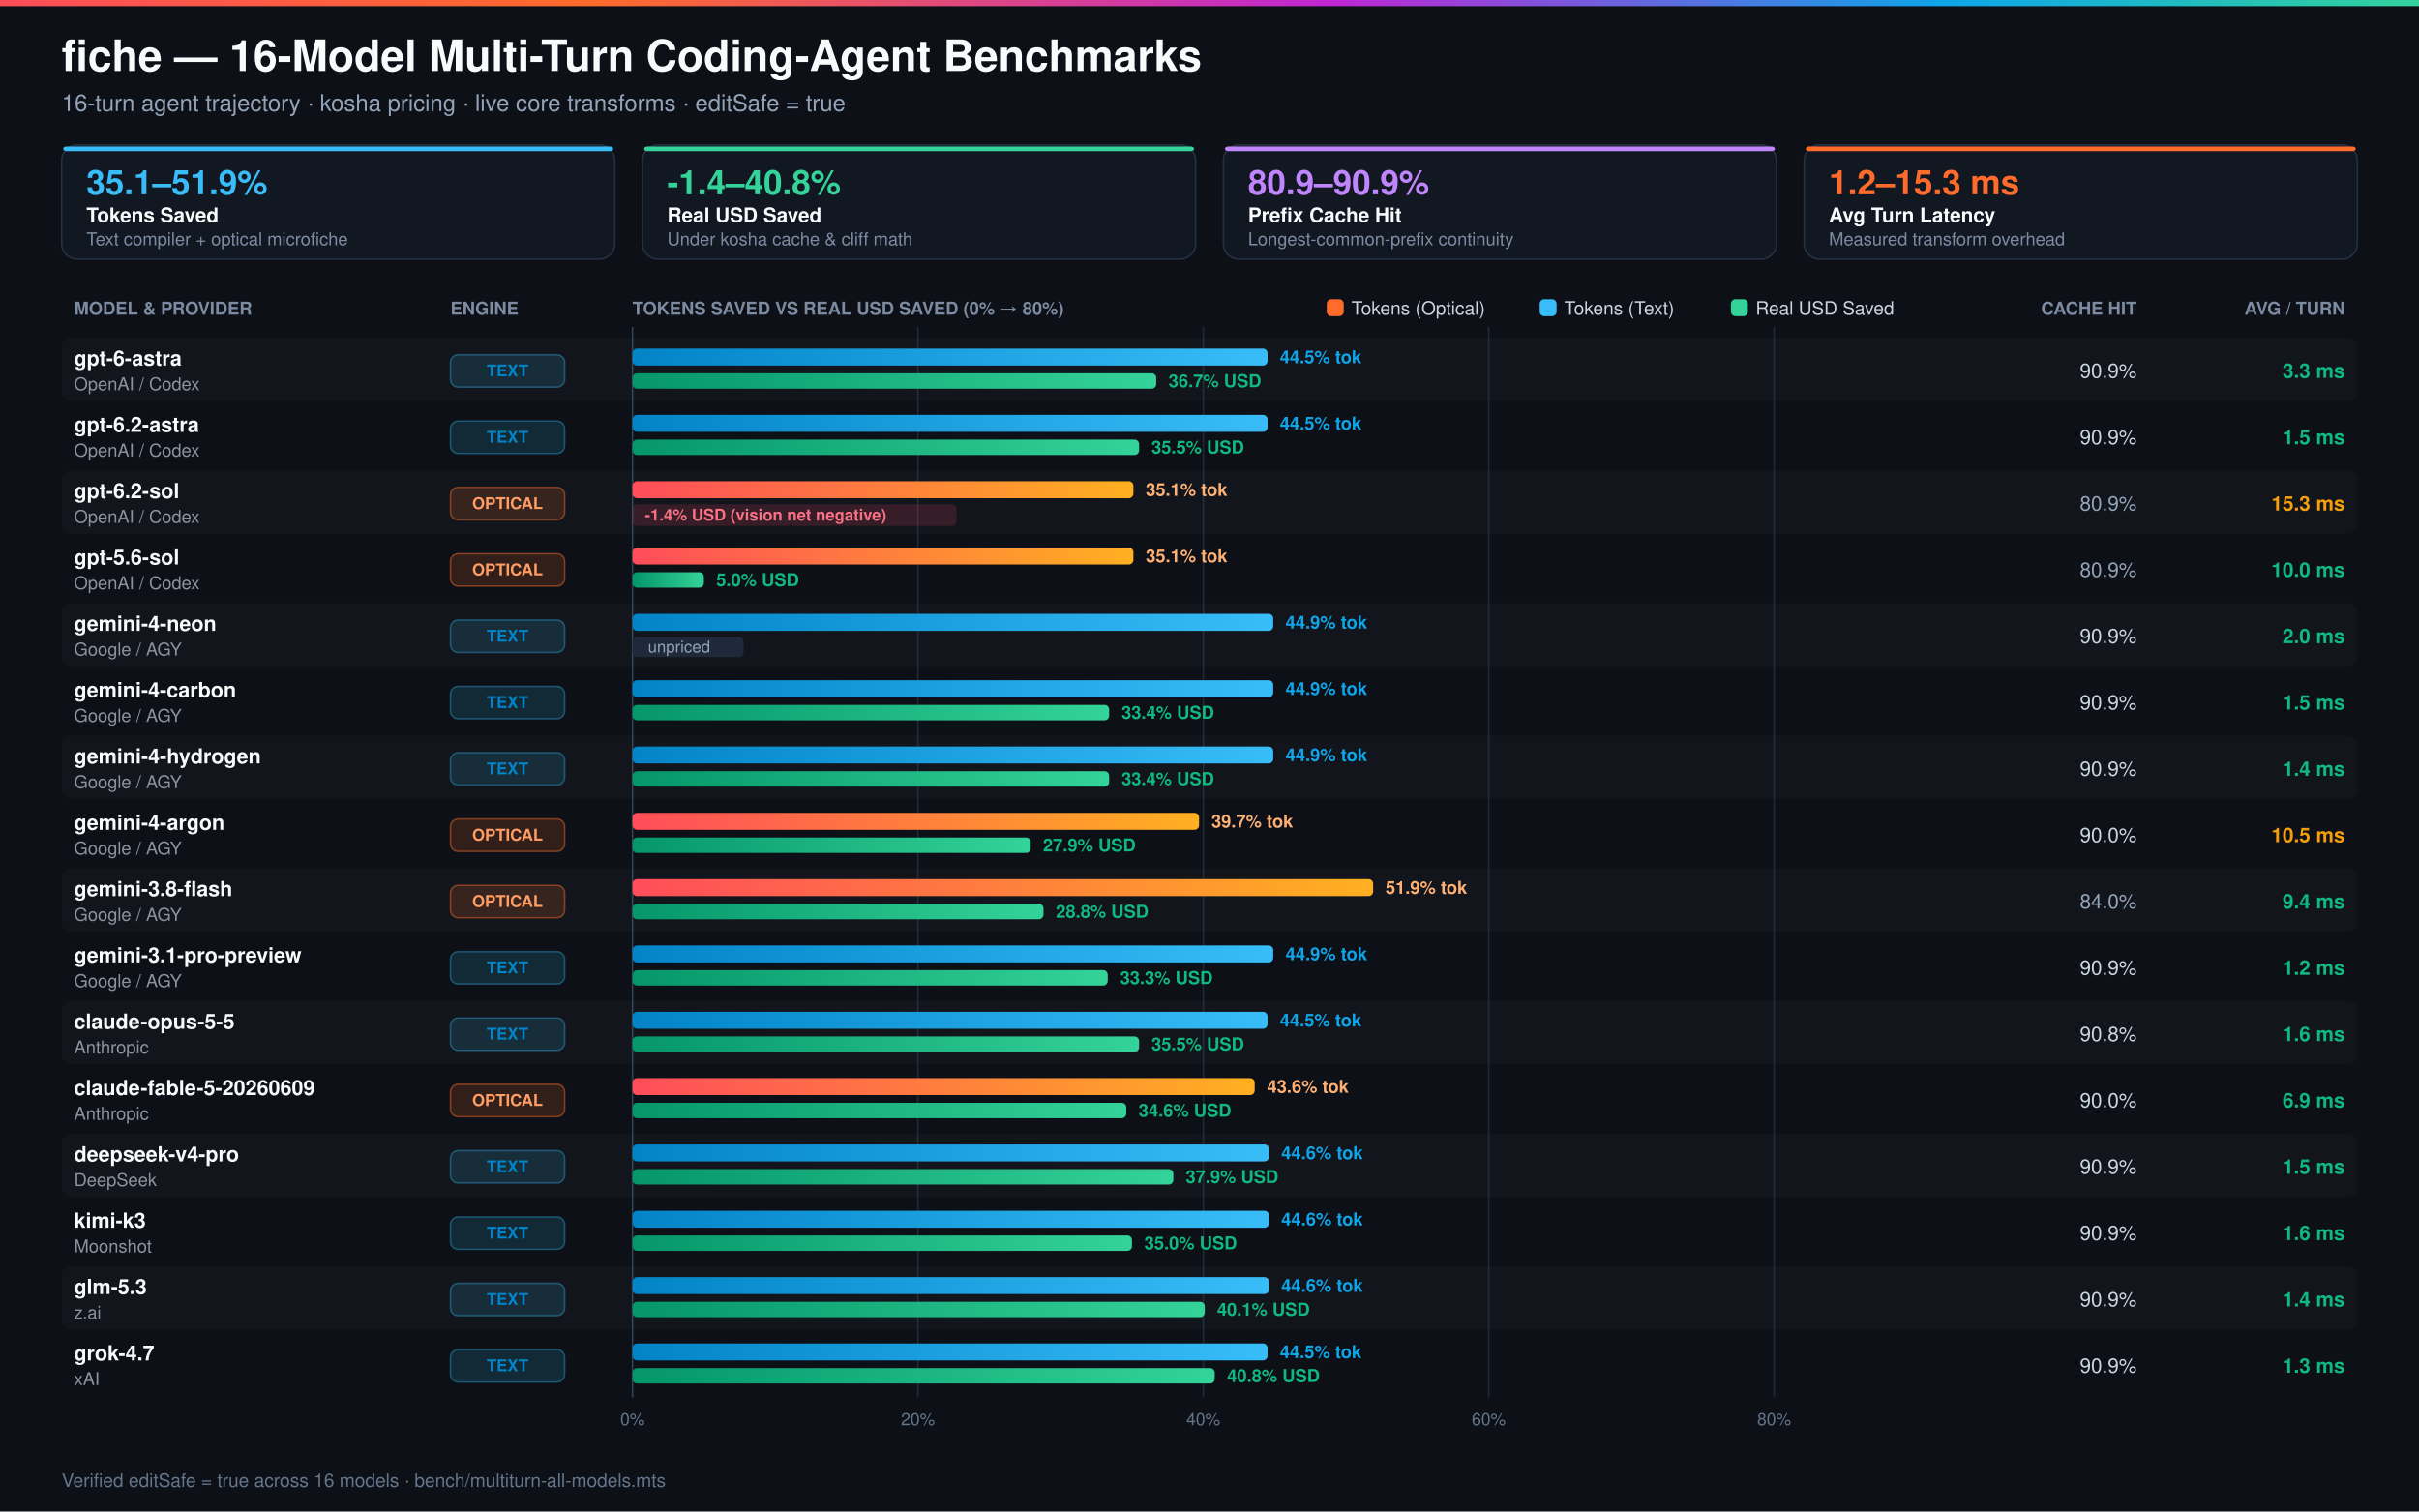
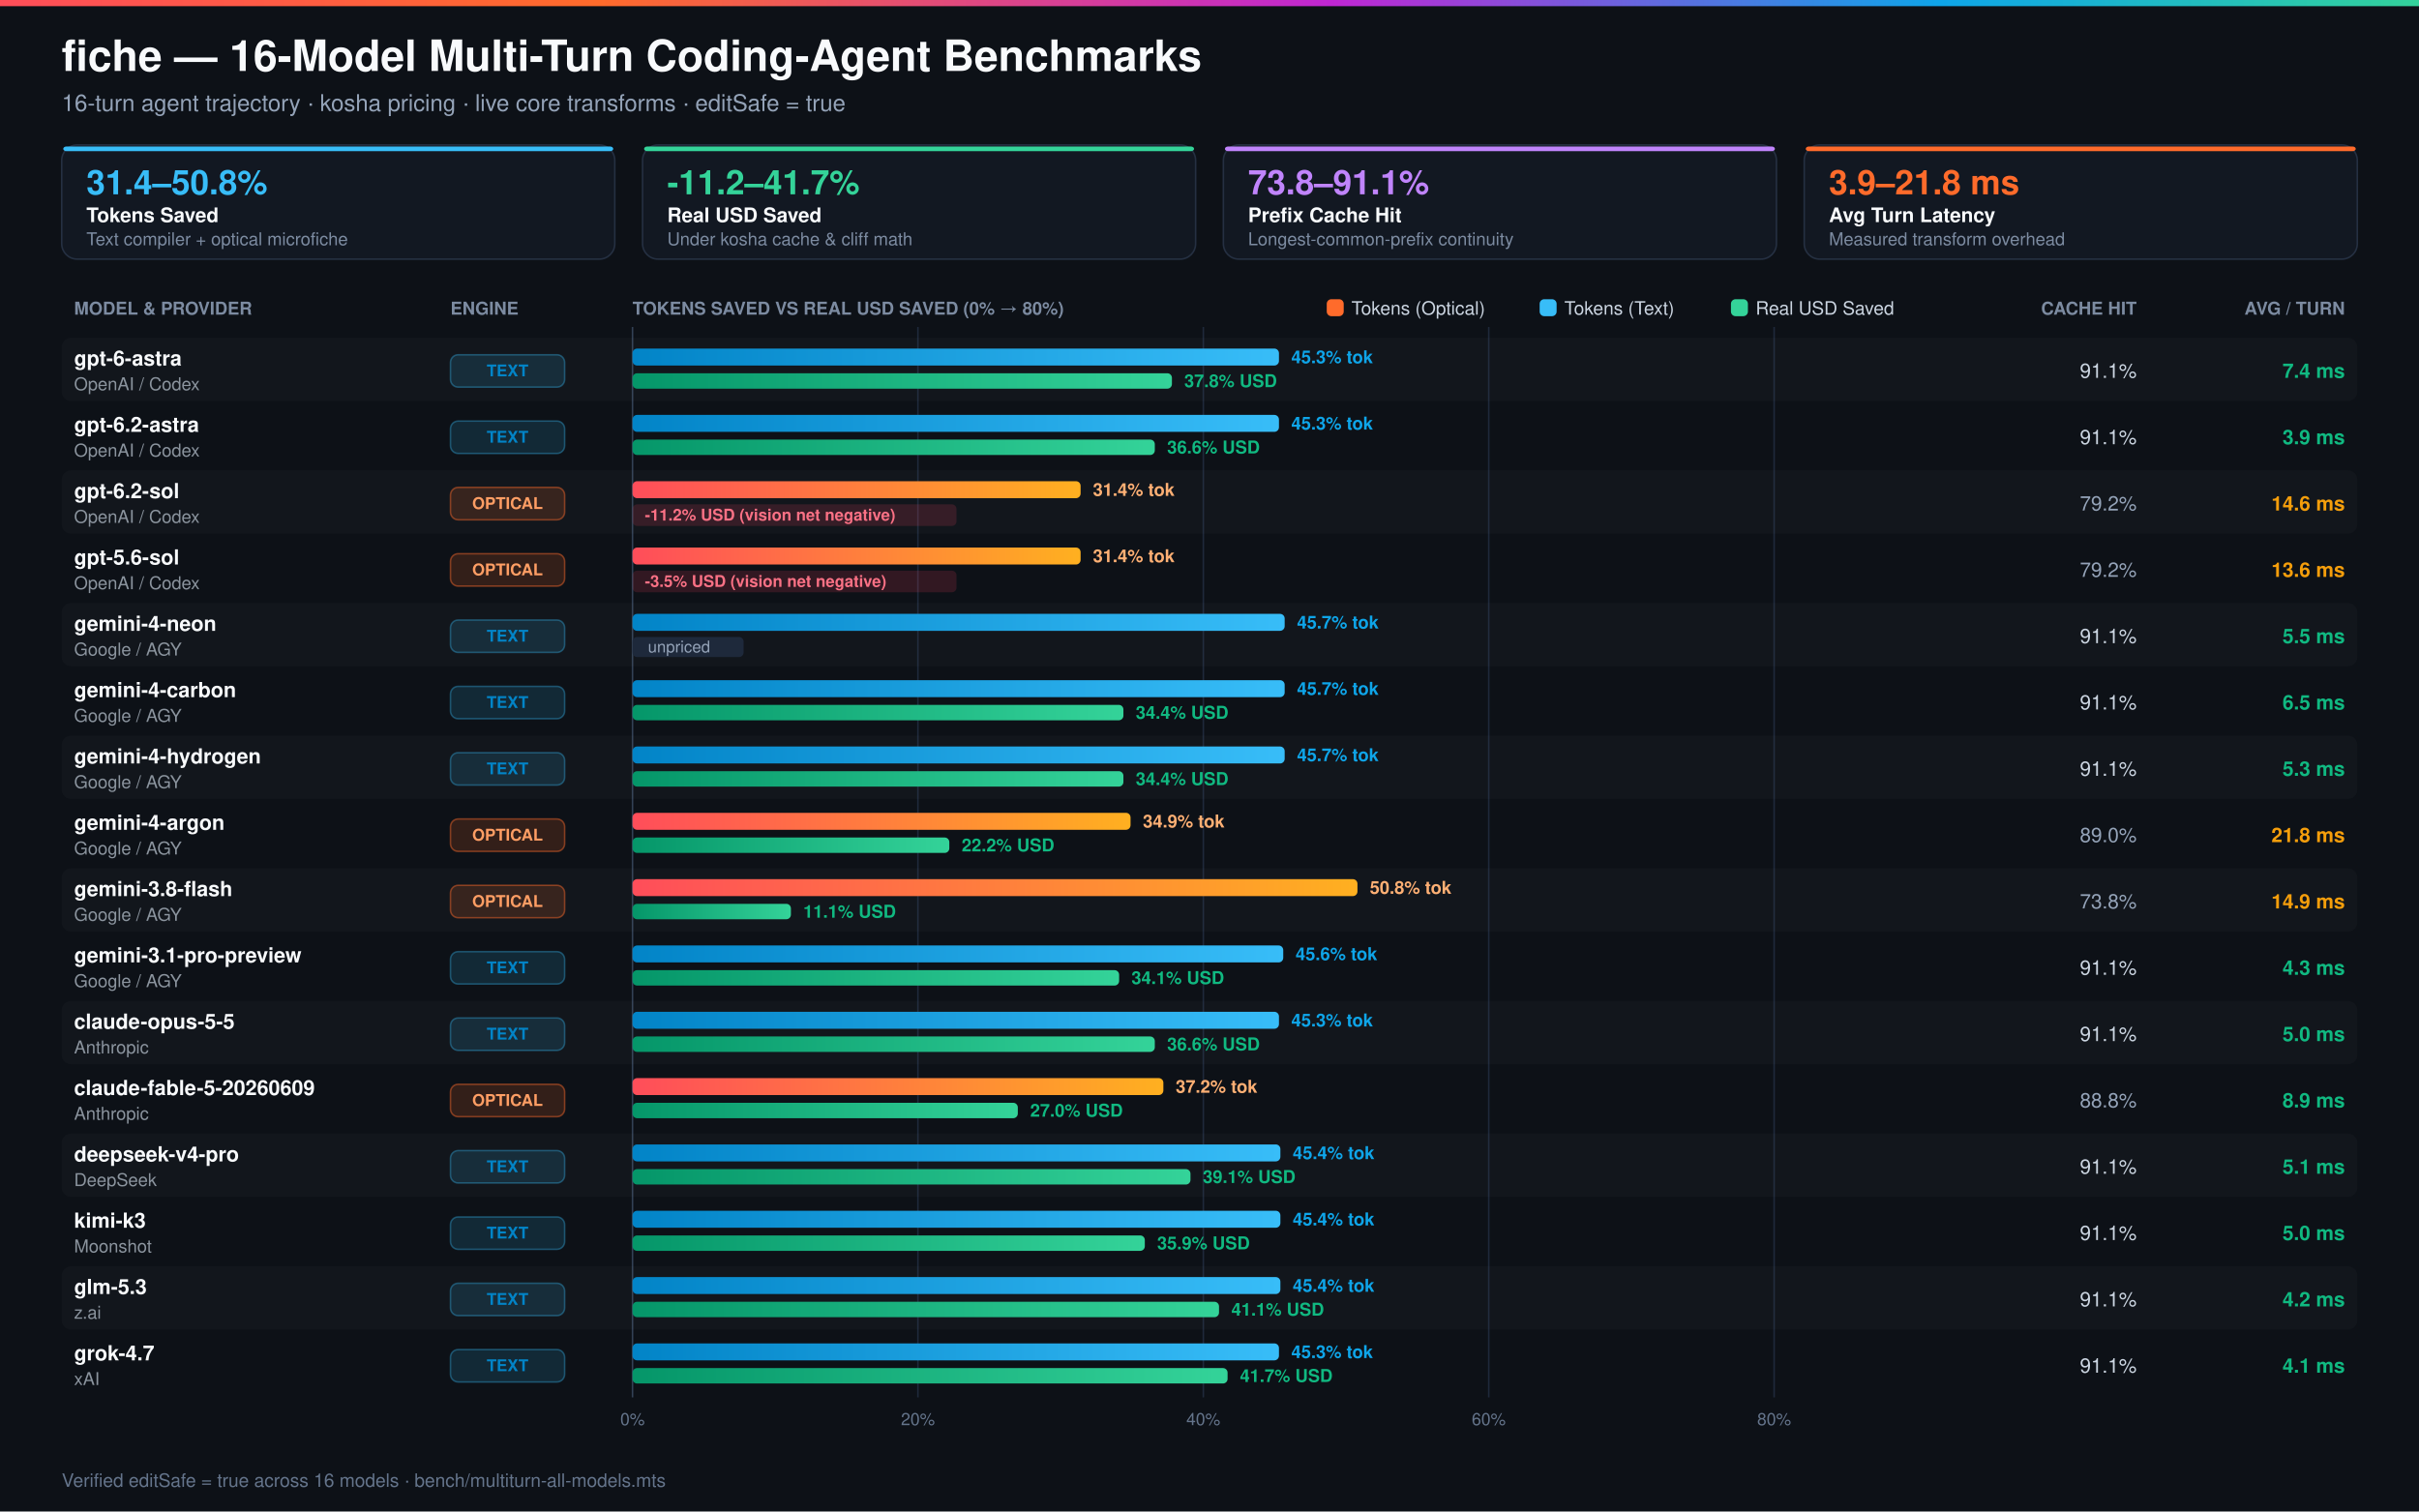
<svg xmlns="http://www.w3.org/2000/svg" viewBox="0 0 1568 980" width="1568" height="980" font-family="-apple-system,BlinkMacSystemFont,Segoe UI,Helvetica,Arial,sans-serif">
  <defs>
    <linearGradient id="prism" x1="0" y1="0" x2="1" y2="0">
      <stop offset="0%" stop-color="#FF4D5A" />
      <stop offset="25%" stop-color="#FF6B2B" />
      <stop offset="55%" stop-color="#C026D3" />
      <stop offset="80%" stop-color="#0EA5E9" />
      <stop offset="100%" stop-color="#34D399" />
    </linearGradient>
    <linearGradient id="optGrad" x1="0" y1="0" x2="1" y2="0">
      <stop offset="0%" stop-color="#FF4D5A" />
      <stop offset="100%" stop-color="#FFB020" />
    </linearGradient>
    <linearGradient id="txtGrad" x1="0" y1="0" x2="1" y2="0">
      <stop offset="0%" stop-color="#0284C7" />
      <stop offset="100%" stop-color="#38BDF8" />
    </linearGradient>
    <linearGradient id="usdGrad" x1="0" y1="0" x2="1" y2="0">
      <stop offset="0%" stop-color="#059669" />
      <stop offset="100%" stop-color="#34D399" />
    </linearGradient>
  </defs>
  <rect width="1568" height="980" fill="#0D1117" />
  <rect width="1568" height="4" fill="url(#prism)" />
  <text x="40" y="46" fill="#F8FAFC" font-size="28" font-weight="700">fiche — 16-Model Multi-Turn Coding-Agent Benchmarks</text>
  <text x="40" y="72" fill="#94A3B8" font-size="15">16-turn agent trajectory · kosha pricing · live core transforms · editSafe = true</text>
  <rect x="40" y="94" width="358.5" height="74" rx="10" fill="#121822" stroke="#253042" />
  <rect x="41" y="95" width="356.5" height="3" rx="2" fill="#38BDF8" />
-   <text x="56" y="126" fill="#38BDF8" font-size="22" font-weight="700">35.1–51.9%</text>
+   <text x="56" y="126" fill="#38BDF8" font-size="22" font-weight="700">31.4–50.8%</text>
  <text x="56" y="144" fill="#F8FAFC" font-size="13" font-weight="600">Tokens Saved</text>
  <text x="56" y="159" fill="#7C8BA1" font-size="11.5">Text compiler + optical microfiche</text>
  <rect x="416.5" y="94" width="358.5" height="74" rx="10" fill="#121822" stroke="#253042" />
  <rect x="417.5" y="95" width="356.5" height="3" rx="2" fill="#34D399" />
-   <text x="432.5" y="126" fill="#34D399" font-size="22" font-weight="700">-1.4–40.8%</text>
+   <text x="432.5" y="126" fill="#34D399" font-size="22" font-weight="700">-11.2–41.7%</text>
  <text x="432.5" y="144" fill="#F8FAFC" font-size="13" font-weight="600">Real USD Saved</text>
  <text x="432.5" y="159" fill="#7C8BA1" font-size="11.5">Under kosha cache &amp; cliff math</text>
  <rect x="793" y="94" width="358.5" height="74" rx="10" fill="#121822" stroke="#253042" />
  <rect x="794" y="95" width="356.5" height="3" rx="2" fill="#C084FC" />
-   <text x="809" y="126" fill="#C084FC" font-size="22" font-weight="700">80.9–90.9%</text>
+   <text x="809" y="126" fill="#C084FC" font-size="22" font-weight="700">73.8–91.1%</text>
  <text x="809" y="144" fill="#F8FAFC" font-size="13" font-weight="600">Prefix Cache Hit</text>
  <text x="809" y="159" fill="#7C8BA1" font-size="11.5">Longest-common-prefix continuity</text>
  <rect x="1169.5" y="94" width="358.5" height="74" rx="10" fill="#121822" stroke="#253042" />
  <rect x="1170.5" y="95" width="356.5" height="3" rx="2" fill="#FF6B2B" />
-   <text x="1185.5" y="126" fill="#FF6B2B" font-size="22" font-weight="700">1.2–15.3 ms</text>
+   <text x="1185.5" y="126" fill="#FF6B2B" font-size="22" font-weight="700">3.9–21.8 ms</text>
  <text x="1185.5" y="144" fill="#F8FAFC" font-size="13" font-weight="600">Avg Turn Latency</text>
  <text x="1185.5" y="159" fill="#7C8BA1" font-size="11.5">Measured transform overhead</text>
  <text x="48" y="204" fill="#7C8BA1" font-size="11.5" font-weight="700">MODEL &amp; PROVIDER</text>
  <text x="292" y="204" fill="#7C8BA1" font-size="11.5" font-weight="700">ENGINE</text>
  <text x="410" y="204" fill="#7C8BA1" font-size="11.5" font-weight="700">TOKENS SAVED VS REAL USD SAVED (0% → 80%)</text>
  <rect x="860" y="194" width="11" height="11" rx="3" fill="#FF6B2B" />
  <text x="876" y="204" fill="#CBD5E1" font-size="12" font-weight="500">Tokens (Optical)</text>
  <rect x="998" y="194" width="11" height="11" rx="3" fill="#38BDF8" />
  <text x="1014" y="204" fill="#CBD5E1" font-size="12" font-weight="500">Tokens (Text)</text>
  <rect x="1122" y="194" width="11" height="11" rx="3" fill="#34D399" />
  <text x="1138" y="204" fill="#CBD5E1" font-size="12" font-weight="500">Real USD Saved</text>
  <text x="1385" y="204" fill="#7C8BA1" font-size="11.5" font-weight="700" text-anchor="end">CACHE HIT</text>
  <text x="1520" y="204" fill="#7C8BA1" font-size="11.5" font-weight="700" text-anchor="end">AVG / TURN</text>
  <line x1="410" y1="212" x2="410" y2="906" stroke="#334155" />
  <text x="410" y="924" fill="#64748B" font-size="11" text-anchor="middle">0%</text>
  <line x1="595" y1="212" x2="595" y2="906" stroke="#1E293B" />
  <text x="595" y="924" fill="#64748B" font-size="11" text-anchor="middle">20%</text>
  <line x1="780" y1="212" x2="780" y2="906" stroke="#1E293B" />
  <text x="780" y="924" fill="#64748B" font-size="11" text-anchor="middle">40%</text>
  <line x1="965" y1="212" x2="965" y2="906" stroke="#1E293B" />
  <text x="965" y="924" fill="#64748B" font-size="11" text-anchor="middle">60%</text>
  <line x1="1150" y1="212" x2="1150" y2="906" stroke="#1E293B" />
  <text x="1150" y="924" fill="#64748B" font-size="11" text-anchor="middle">80%</text>
  <rect x="40" y="219" width="1488" height="41" rx="6" fill="rgba(255, 255, 255, 0.022)" />
  <text x="48" y="237" fill="#F8FAFC" font-size="13.5" font-weight="600">gpt-6-astra</text>
  <text x="48" y="253" fill="#8B949E" font-size="11.5">OpenAI / Codex</text>
  <rect x="292" y="230" width="74" height="21" rx="5" fill="rgba(56,189,248,0.14)" stroke="rgba(56,189,248,0.35)" />
  <text x="329" y="244" fill="#0284C7" font-size="10.5" font-weight="700" text-anchor="middle">TEXT</text>
-   <rect x="410" y="226" width="411.625" height="11" rx="3" fill="url(#txtGrad)" />
-   <text x="829.625" y="235.5" fill="#0EA5E9" font-size="11.5" font-weight="600">44.5% tok</text>
-   <rect x="410" y="242" width="339.475" height="10" rx="3" fill="url(#usdGrad)" />
-   <text x="757.475" y="251" fill="#10B981" font-size="11.5" font-weight="600">36.7% USD</text>
-   <text x="1385" y="245" fill="#CBD5E1" font-size="13" text-anchor="end">90.9%</text>
-   <text x="1520" y="245" fill="#10B981" font-size="13" font-weight="700" text-anchor="end">3.3 ms</text>
+   <rect x="410" y="226" width="419.025" height="11" rx="3" fill="url(#txtGrad)" />
+   <text x="837.025" y="235.5" fill="#0EA5E9" font-size="11.5" font-weight="600">45.3% tok</text>
+   <rect x="410" y="242" width="349.65" height="10" rx="3" fill="url(#usdGrad)" />
+   <text x="767.65" y="251" fill="#10B981" font-size="11.5" font-weight="600">37.8% USD</text>
+   <text x="1385" y="245" fill="#CBD5E1" font-size="13" text-anchor="end">91.1%</text>
+   <text x="1520" y="245" fill="#10B981" font-size="13" font-weight="700" text-anchor="end">7.4 ms</text>
  <text x="48" y="280" fill="#F8FAFC" font-size="13.5" font-weight="600">gpt-6.2-astra</text>
  <text x="48" y="296" fill="#8B949E" font-size="11.5">OpenAI / Codex</text>
  <rect x="292" y="273" width="74" height="21" rx="5" fill="rgba(56,189,248,0.14)" stroke="rgba(56,189,248,0.35)" />
  <text x="329" y="287" fill="#0284C7" font-size="10.5" font-weight="700" text-anchor="middle">TEXT</text>
-   <rect x="410" y="269" width="411.625" height="11" rx="3" fill="url(#txtGrad)" />
-   <text x="829.625" y="278.5" fill="#0EA5E9" font-size="11.5" font-weight="600">44.5% tok</text>
-   <rect x="410" y="285" width="328.375" height="10" rx="3" fill="url(#usdGrad)" />
-   <text x="746.375" y="294" fill="#10B981" font-size="11.5" font-weight="600">35.5% USD</text>
-   <text x="1385" y="288" fill="#CBD5E1" font-size="13" text-anchor="end">90.9%</text>
-   <text x="1520" y="288" fill="#10B981" font-size="13" font-weight="700" text-anchor="end">1.5 ms</text>
+   <rect x="410" y="269" width="419.025" height="11" rx="3" fill="url(#txtGrad)" />
+   <text x="837.025" y="278.5" fill="#0EA5E9" font-size="11.5" font-weight="600">45.3% tok</text>
+   <rect x="410" y="285" width="338.55" height="10" rx="3" fill="url(#usdGrad)" />
+   <text x="756.55" y="294" fill="#10B981" font-size="11.5" font-weight="600">36.6% USD</text>
+   <text x="1385" y="288" fill="#CBD5E1" font-size="13" text-anchor="end">91.1%</text>
+   <text x="1520" y="288" fill="#10B981" font-size="13" font-weight="700" text-anchor="end">3.9 ms</text>
  <rect x="40" y="305" width="1488" height="41" rx="6" fill="rgba(255, 255, 255, 0.022)" />
  <text x="48" y="323" fill="#F8FAFC" font-size="13.5" font-weight="600">gpt-6.2-sol</text>
  <text x="48" y="339" fill="#8B949E" font-size="11.5">OpenAI / Codex</text>
  <rect x="292" y="316" width="74" height="21" rx="5" fill="rgba(255,107,43,0.16)" stroke="rgba(255,107,43,0.45)" />
  <text x="329" y="330" fill="#FF9E64" font-size="10.5" font-weight="700" text-anchor="middle">OPTICAL</text>
-   <rect x="410" y="312" width="324.675" height="11" rx="3" fill="url(#optGrad)" />
-   <text x="742.675" y="321.5" fill="#FFB074" font-size="11.5" font-weight="600">35.1% tok</text>
+   <rect x="410" y="312" width="290.45" height="11" rx="3" fill="url(#optGrad)" />
+   <text x="708.45" y="321.5" fill="#FFB074" font-size="11.5" font-weight="600">31.4% tok</text>
  <rect x="410" y="327" width="210" height="14" rx="3" fill="rgba(244,63,94,0.16)" />
-   <text x="418" y="337.5" fill="#FB7185" font-size="10.5" font-weight="600">-1.4% USD (vision net negative)</text>
-   <text x="1385" y="331" fill="#94A3B8" font-size="13" text-anchor="end">80.9%</text>
-   <text x="1520" y="331" fill="#F59E0B" font-size="13" font-weight="700" text-anchor="end">15.3 ms</text>
+   <text x="418" y="337.5" fill="#FB7185" font-size="10.5" font-weight="600">-11.2% USD (vision net negative)</text>
+   <text x="1385" y="331" fill="#94A3B8" font-size="13" text-anchor="end">79.2%</text>
+   <text x="1520" y="331" fill="#F59E0B" font-size="13" font-weight="700" text-anchor="end">14.6 ms</text>
  <text x="48" y="366" fill="#F8FAFC" font-size="13.5" font-weight="600">gpt-5.6-sol</text>
  <text x="48" y="382" fill="#8B949E" font-size="11.5">OpenAI / Codex</text>
  <rect x="292" y="359" width="74" height="21" rx="5" fill="rgba(255,107,43,0.16)" stroke="rgba(255,107,43,0.45)" />
  <text x="329" y="373" fill="#FF9E64" font-size="10.5" font-weight="700" text-anchor="middle">OPTICAL</text>
-   <rect x="410" y="355" width="324.675" height="11" rx="3" fill="url(#optGrad)" />
-   <text x="742.675" y="364.5" fill="#FFB074" font-size="11.5" font-weight="600">35.1% tok</text>
-   <rect x="410" y="371" width="46.25" height="10" rx="3" fill="url(#usdGrad)" />
-   <text x="464.25" y="380" fill="#10B981" font-size="11.5" font-weight="600">5.0% USD</text>
-   <text x="1385" y="374" fill="#94A3B8" font-size="13" text-anchor="end">80.9%</text>
-   <text x="1520" y="374" fill="#10B981" font-size="13" font-weight="700" text-anchor="end">10.0 ms</text>
+   <rect x="410" y="355" width="290.45" height="11" rx="3" fill="url(#optGrad)" />
+   <text x="708.45" y="364.5" fill="#FFB074" font-size="11.5" font-weight="600">31.4% tok</text>
+   <rect x="410" y="370" width="210" height="14" rx="3" fill="rgba(244,63,94,0.16)" />
+   <text x="418" y="380.5" fill="#FB7185" font-size="10.5" font-weight="600">-3.5% USD (vision net negative)</text>
+   <text x="1385" y="374" fill="#94A3B8" font-size="13" text-anchor="end">79.2%</text>
+   <text x="1520" y="374" fill="#F59E0B" font-size="13" font-weight="700" text-anchor="end">13.6 ms</text>
  <rect x="40" y="391" width="1488" height="41" rx="6" fill="rgba(255, 255, 255, 0.022)" />
  <text x="48" y="409" fill="#F8FAFC" font-size="13.5" font-weight="600">gemini-4-neon</text>
  <text x="48" y="425" fill="#8B949E" font-size="11.5">Google / AGY</text>
  <rect x="292" y="402" width="74" height="21" rx="5" fill="rgba(56,189,248,0.14)" stroke="rgba(56,189,248,0.35)" />
  <text x="329" y="416" fill="#0284C7" font-size="10.5" font-weight="700" text-anchor="middle">TEXT</text>
-   <rect x="410" y="398" width="415.325" height="11" rx="3" fill="url(#txtGrad)" />
-   <text x="833.325" y="407.5" fill="#0EA5E9" font-size="11.5" font-weight="600">44.9% tok</text>
+   <rect x="410" y="398" width="422.725" height="11" rx="3" fill="url(#txtGrad)" />
+   <text x="840.725" y="407.5" fill="#0EA5E9" font-size="11.5" font-weight="600">45.7% tok</text>
  <rect x="410" y="413" width="72" height="13" rx="3" fill="#1E293B" />
  <text x="420" y="423" fill="#94A3B8" font-size="10.5">unpriced</text>
-   <text x="1385" y="417" fill="#CBD5E1" font-size="13" text-anchor="end">90.9%</text>
-   <text x="1520" y="417" fill="#10B981" font-size="13" font-weight="700" text-anchor="end">2.0 ms</text>
+   <text x="1385" y="417" fill="#CBD5E1" font-size="13" text-anchor="end">91.1%</text>
+   <text x="1520" y="417" fill="#10B981" font-size="13" font-weight="700" text-anchor="end">5.5 ms</text>
  <text x="48" y="452" fill="#F8FAFC" font-size="13.5" font-weight="600">gemini-4-carbon</text>
  <text x="48" y="468" fill="#8B949E" font-size="11.5">Google / AGY</text>
  <rect x="292" y="445" width="74" height="21" rx="5" fill="rgba(56,189,248,0.14)" stroke="rgba(56,189,248,0.35)" />
  <text x="329" y="459" fill="#0284C7" font-size="10.5" font-weight="700" text-anchor="middle">TEXT</text>
-   <rect x="410" y="441" width="415.325" height="11" rx="3" fill="url(#txtGrad)" />
-   <text x="833.325" y="450.5" fill="#0EA5E9" font-size="11.5" font-weight="600">44.9% tok</text>
-   <rect x="410" y="457" width="308.95" height="10" rx="3" fill="url(#usdGrad)" />
-   <text x="726.95" y="466" fill="#10B981" font-size="11.5" font-weight="600">33.4% USD</text>
-   <text x="1385" y="460" fill="#CBD5E1" font-size="13" text-anchor="end">90.9%</text>
-   <text x="1520" y="460" fill="#10B981" font-size="13" font-weight="700" text-anchor="end">1.5 ms</text>
+   <rect x="410" y="441" width="422.725" height="11" rx="3" fill="url(#txtGrad)" />
+   <text x="840.725" y="450.5" fill="#0EA5E9" font-size="11.5" font-weight="600">45.7% tok</text>
+   <rect x="410" y="457" width="318.2" height="10" rx="3" fill="url(#usdGrad)" />
+   <text x="736.2" y="466" fill="#10B981" font-size="11.5" font-weight="600">34.4% USD</text>
+   <text x="1385" y="460" fill="#CBD5E1" font-size="13" text-anchor="end">91.1%</text>
+   <text x="1520" y="460" fill="#10B981" font-size="13" font-weight="700" text-anchor="end">6.5 ms</text>
  <rect x="40" y="477" width="1488" height="41" rx="6" fill="rgba(255, 255, 255, 0.022)" />
  <text x="48" y="495" fill="#F8FAFC" font-size="13.5" font-weight="600">gemini-4-hydrogen</text>
  <text x="48" y="511" fill="#8B949E" font-size="11.5">Google / AGY</text>
  <rect x="292" y="488" width="74" height="21" rx="5" fill="rgba(56,189,248,0.14)" stroke="rgba(56,189,248,0.35)" />
  <text x="329" y="502" fill="#0284C7" font-size="10.5" font-weight="700" text-anchor="middle">TEXT</text>
-   <rect x="410" y="484" width="415.325" height="11" rx="3" fill="url(#txtGrad)" />
-   <text x="833.325" y="493.5" fill="#0EA5E9" font-size="11.5" font-weight="600">44.9% tok</text>
-   <rect x="410" y="500" width="308.95" height="10" rx="3" fill="url(#usdGrad)" />
-   <text x="726.95" y="509" fill="#10B981" font-size="11.5" font-weight="600">33.4% USD</text>
-   <text x="1385" y="503" fill="#CBD5E1" font-size="13" text-anchor="end">90.9%</text>
-   <text x="1520" y="503" fill="#10B981" font-size="13" font-weight="700" text-anchor="end">1.4 ms</text>
+   <rect x="410" y="484" width="422.725" height="11" rx="3" fill="url(#txtGrad)" />
+   <text x="840.725" y="493.5" fill="#0EA5E9" font-size="11.5" font-weight="600">45.7% tok</text>
+   <rect x="410" y="500" width="318.2" height="10" rx="3" fill="url(#usdGrad)" />
+   <text x="736.2" y="509" fill="#10B981" font-size="11.5" font-weight="600">34.4% USD</text>
+   <text x="1385" y="503" fill="#CBD5E1" font-size="13" text-anchor="end">91.1%</text>
+   <text x="1520" y="503" fill="#10B981" font-size="13" font-weight="700" text-anchor="end">5.3 ms</text>
  <text x="48" y="538" fill="#F8FAFC" font-size="13.5" font-weight="600">gemini-4-argon</text>
  <text x="48" y="554" fill="#8B949E" font-size="11.5">Google / AGY</text>
  <rect x="292" y="531" width="74" height="21" rx="5" fill="rgba(255,107,43,0.16)" stroke="rgba(255,107,43,0.45)" />
  <text x="329" y="545" fill="#FF9E64" font-size="10.5" font-weight="700" text-anchor="middle">OPTICAL</text>
-   <rect x="410" y="527" width="367.225" height="11" rx="3" fill="url(#optGrad)" />
-   <text x="785.225" y="536.5" fill="#FFB074" font-size="11.5" font-weight="600">39.7% tok</text>
-   <rect x="410" y="543" width="258.075" height="10" rx="3" fill="url(#usdGrad)" />
-   <text x="676.075" y="552" fill="#10B981" font-size="11.5" font-weight="600">27.9% USD</text>
-   <text x="1385" y="546" fill="#CBD5E1" font-size="13" text-anchor="end">90.0%</text>
-   <text x="1520" y="546" fill="#F59E0B" font-size="13" font-weight="700" text-anchor="end">10.5 ms</text>
+   <rect x="410" y="527" width="322.825" height="11" rx="3" fill="url(#optGrad)" />
+   <text x="740.825" y="536.5" fill="#FFB074" font-size="11.5" font-weight="600">34.9% tok</text>
+   <rect x="410" y="543" width="205.35" height="10" rx="3" fill="url(#usdGrad)" />
+   <text x="623.35" y="552" fill="#10B981" font-size="11.5" font-weight="600">22.2% USD</text>
+   <text x="1385" y="546" fill="#94A3B8" font-size="13" text-anchor="end">89.0%</text>
+   <text x="1520" y="546" fill="#F59E0B" font-size="13" font-weight="700" text-anchor="end">21.8 ms</text>
  <rect x="40" y="563" width="1488" height="41" rx="6" fill="rgba(255, 255, 255, 0.022)" />
  <text x="48" y="581" fill="#F8FAFC" font-size="13.5" font-weight="600">gemini-3.8-flash</text>
  <text x="48" y="597" fill="#8B949E" font-size="11.5">Google / AGY</text>
  <rect x="292" y="574" width="74" height="21" rx="5" fill="rgba(255,107,43,0.16)" stroke="rgba(255,107,43,0.45)" />
  <text x="329" y="588" fill="#FF9E64" font-size="10.5" font-weight="700" text-anchor="middle">OPTICAL</text>
-   <rect x="410" y="570" width="480.075" height="11" rx="3" fill="url(#optGrad)" />
-   <text x="898.075" y="579.5" fill="#FFB074" font-size="11.5" font-weight="600">51.9% tok</text>
-   <rect x="410" y="586" width="266.4" height="10" rx="3" fill="url(#usdGrad)" />
-   <text x="684.4" y="595" fill="#10B981" font-size="11.5" font-weight="600">28.8% USD</text>
-   <text x="1385" y="589" fill="#94A3B8" font-size="13" text-anchor="end">84.0%</text>
-   <text x="1520" y="589" fill="#10B981" font-size="13" font-weight="700" text-anchor="end">9.4 ms</text>
+   <rect x="410" y="570" width="469.9" height="11" rx="3" fill="url(#optGrad)" />
+   <text x="887.9" y="579.5" fill="#FFB074" font-size="11.5" font-weight="600">50.8% tok</text>
+   <rect x="410" y="586" width="102.675" height="10" rx="3" fill="url(#usdGrad)" />
+   <text x="520.675" y="595" fill="#10B981" font-size="11.5" font-weight="600">11.1% USD</text>
+   <text x="1385" y="589" fill="#94A3B8" font-size="13" text-anchor="end">73.8%</text>
+   <text x="1520" y="589" fill="#F59E0B" font-size="13" font-weight="700" text-anchor="end">14.9 ms</text>
  <text x="48" y="624" fill="#F8FAFC" font-size="13.5" font-weight="600">gemini-3.1-pro-preview</text>
  <text x="48" y="640" fill="#8B949E" font-size="11.5">Google / AGY</text>
  <rect x="292" y="617" width="74" height="21" rx="5" fill="rgba(56,189,248,0.14)" stroke="rgba(56,189,248,0.35)" />
  <text x="329" y="631" fill="#0284C7" font-size="10.5" font-weight="700" text-anchor="middle">TEXT</text>
-   <rect x="410" y="613" width="415.325" height="11" rx="3" fill="url(#txtGrad)" />
-   <text x="833.325" y="622.5" fill="#0EA5E9" font-size="11.5" font-weight="600">44.9% tok</text>
-   <rect x="410" y="629" width="308.025" height="10" rx="3" fill="url(#usdGrad)" />
-   <text x="726.025" y="638" fill="#10B981" font-size="11.5" font-weight="600">33.3% USD</text>
-   <text x="1385" y="632" fill="#CBD5E1" font-size="13" text-anchor="end">90.9%</text>
-   <text x="1520" y="632" fill="#10B981" font-size="13" font-weight="700" text-anchor="end">1.2 ms</text>
+   <rect x="410" y="613" width="421.8" height="11" rx="3" fill="url(#txtGrad)" />
+   <text x="839.8" y="622.5" fill="#0EA5E9" font-size="11.5" font-weight="600">45.6% tok</text>
+   <rect x="410" y="629" width="315.425" height="10" rx="3" fill="url(#usdGrad)" />
+   <text x="733.425" y="638" fill="#10B981" font-size="11.5" font-weight="600">34.1% USD</text>
+   <text x="1385" y="632" fill="#CBD5E1" font-size="13" text-anchor="end">91.1%</text>
+   <text x="1520" y="632" fill="#10B981" font-size="13" font-weight="700" text-anchor="end">4.3 ms</text>
  <rect x="40" y="649" width="1488" height="41" rx="6" fill="rgba(255, 255, 255, 0.022)" />
  <text x="48" y="667" fill="#F8FAFC" font-size="13.5" font-weight="600">claude-opus-5-5</text>
  <text x="48" y="683" fill="#8B949E" font-size="11.5">Anthropic</text>
  <rect x="292" y="660" width="74" height="21" rx="5" fill="rgba(56,189,248,0.14)" stroke="rgba(56,189,248,0.35)" />
  <text x="329" y="674" fill="#0284C7" font-size="10.5" font-weight="700" text-anchor="middle">TEXT</text>
-   <rect x="410" y="656" width="411.625" height="11" rx="3" fill="url(#txtGrad)" />
-   <text x="829.625" y="665.5" fill="#0EA5E9" font-size="11.5" font-weight="600">44.5% tok</text>
-   <rect x="410" y="672" width="328.375" height="10" rx="3" fill="url(#usdGrad)" />
-   <text x="746.375" y="681" fill="#10B981" font-size="11.5" font-weight="600">35.5% USD</text>
-   <text x="1385" y="675" fill="#CBD5E1" font-size="13" text-anchor="end">90.8%</text>
-   <text x="1520" y="675" fill="#10B981" font-size="13" font-weight="700" text-anchor="end">1.6 ms</text>
+   <rect x="410" y="656" width="419.025" height="11" rx="3" fill="url(#txtGrad)" />
+   <text x="837.025" y="665.5" fill="#0EA5E9" font-size="11.5" font-weight="600">45.3% tok</text>
+   <rect x="410" y="672" width="338.55" height="10" rx="3" fill="url(#usdGrad)" />
+   <text x="756.55" y="681" fill="#10B981" font-size="11.5" font-weight="600">36.6% USD</text>
+   <text x="1385" y="675" fill="#CBD5E1" font-size="13" text-anchor="end">91.1%</text>
+   <text x="1520" y="675" fill="#10B981" font-size="13" font-weight="700" text-anchor="end">5.0 ms</text>
  <text x="48" y="710" fill="#F8FAFC" font-size="13.5" font-weight="600">claude-fable-5-20260609</text>
  <text x="48" y="726" fill="#8B949E" font-size="11.5">Anthropic</text>
  <rect x="292" y="703" width="74" height="21" rx="5" fill="rgba(255,107,43,0.16)" stroke="rgba(255,107,43,0.45)" />
  <text x="329" y="717" fill="#FF9E64" font-size="10.5" font-weight="700" text-anchor="middle">OPTICAL</text>
-   <rect x="410" y="699" width="403.3" height="11" rx="3" fill="url(#optGrad)" />
-   <text x="821.3" y="708.5" fill="#FFB074" font-size="11.5" font-weight="600">43.6% tok</text>
-   <rect x="410" y="715" width="320.05" height="10" rx="3" fill="url(#usdGrad)" />
-   <text x="738.05" y="724" fill="#10B981" font-size="11.5" font-weight="600">34.6% USD</text>
-   <text x="1385" y="718" fill="#CBD5E1" font-size="13" text-anchor="end">90.0%</text>
-   <text x="1520" y="718" fill="#10B981" font-size="13" font-weight="700" text-anchor="end">6.9 ms</text>
+   <rect x="410" y="699" width="344.1" height="11" rx="3" fill="url(#optGrad)" />
+   <text x="762.1" y="708.5" fill="#FFB074" font-size="11.5" font-weight="600">37.2% tok</text>
+   <rect x="410" y="715" width="249.75" height="10" rx="3" fill="url(#usdGrad)" />
+   <text x="667.75" y="724" fill="#10B981" font-size="11.5" font-weight="600">27.0% USD</text>
+   <text x="1385" y="718" fill="#94A3B8" font-size="13" text-anchor="end">88.8%</text>
+   <text x="1520" y="718" fill="#10B981" font-size="13" font-weight="700" text-anchor="end">8.9 ms</text>
  <rect x="40" y="735" width="1488" height="41" rx="6" fill="rgba(255, 255, 255, 0.022)" />
  <text x="48" y="753" fill="#F8FAFC" font-size="13.5" font-weight="600">deepseek-v4-pro</text>
  <text x="48" y="769" fill="#8B949E" font-size="11.5">DeepSeek</text>
  <rect x="292" y="746" width="74" height="21" rx="5" fill="rgba(56,189,248,0.14)" stroke="rgba(56,189,248,0.35)" />
  <text x="329" y="760" fill="#0284C7" font-size="10.5" font-weight="700" text-anchor="middle">TEXT</text>
-   <rect x="410" y="742" width="412.55" height="11" rx="3" fill="url(#txtGrad)" />
-   <text x="830.55" y="751.5" fill="#0EA5E9" font-size="11.5" font-weight="600">44.6% tok</text>
-   <rect x="410" y="758" width="350.575" height="10" rx="3" fill="url(#usdGrad)" />
-   <text x="768.575" y="767" fill="#10B981" font-size="11.5" font-weight="600">37.9% USD</text>
-   <text x="1385" y="761" fill="#CBD5E1" font-size="13" text-anchor="end">90.9%</text>
-   <text x="1520" y="761" fill="#10B981" font-size="13" font-weight="700" text-anchor="end">1.5 ms</text>
+   <rect x="410" y="742" width="419.95" height="11" rx="3" fill="url(#txtGrad)" />
+   <text x="837.95" y="751.5" fill="#0EA5E9" font-size="11.5" font-weight="600">45.4% tok</text>
+   <rect x="410" y="758" width="361.675" height="10" rx="3" fill="url(#usdGrad)" />
+   <text x="779.675" y="767" fill="#10B981" font-size="11.5" font-weight="600">39.1% USD</text>
+   <text x="1385" y="761" fill="#CBD5E1" font-size="13" text-anchor="end">91.1%</text>
+   <text x="1520" y="761" fill="#10B981" font-size="13" font-weight="700" text-anchor="end">5.1 ms</text>
  <text x="48" y="796" fill="#F8FAFC" font-size="13.5" font-weight="600">kimi-k3</text>
  <text x="48" y="812" fill="#8B949E" font-size="11.5">Moonshot</text>
  <rect x="292" y="789" width="74" height="21" rx="5" fill="rgba(56,189,248,0.14)" stroke="rgba(56,189,248,0.35)" />
  <text x="329" y="803" fill="#0284C7" font-size="10.5" font-weight="700" text-anchor="middle">TEXT</text>
-   <rect x="410" y="785" width="412.55" height="11" rx="3" fill="url(#txtGrad)" />
-   <text x="830.55" y="794.5" fill="#0EA5E9" font-size="11.5" font-weight="600">44.6% tok</text>
-   <rect x="410" y="801" width="323.75" height="10" rx="3" fill="url(#usdGrad)" />
-   <text x="741.75" y="810" fill="#10B981" font-size="11.5" font-weight="600">35.0% USD</text>
-   <text x="1385" y="804" fill="#CBD5E1" font-size="13" text-anchor="end">90.9%</text>
-   <text x="1520" y="804" fill="#10B981" font-size="13" font-weight="700" text-anchor="end">1.6 ms</text>
+   <rect x="410" y="785" width="419.95" height="11" rx="3" fill="url(#txtGrad)" />
+   <text x="837.95" y="794.5" fill="#0EA5E9" font-size="11.5" font-weight="600">45.4% tok</text>
+   <rect x="410" y="801" width="332.075" height="10" rx="3" fill="url(#usdGrad)" />
+   <text x="750.075" y="810" fill="#10B981" font-size="11.5" font-weight="600">35.9% USD</text>
+   <text x="1385" y="804" fill="#CBD5E1" font-size="13" text-anchor="end">91.1%</text>
+   <text x="1520" y="804" fill="#10B981" font-size="13" font-weight="700" text-anchor="end">5.0 ms</text>
  <rect x="40" y="821" width="1488" height="41" rx="6" fill="rgba(255, 255, 255, 0.022)" />
  <text x="48" y="839" fill="#F8FAFC" font-size="13.5" font-weight="600">glm-5.3</text>
  <text x="48" y="855" fill="#8B949E" font-size="11.5">z.ai</text>
  <rect x="292" y="832" width="74" height="21" rx="5" fill="rgba(56,189,248,0.14)" stroke="rgba(56,189,248,0.35)" />
  <text x="329" y="846" fill="#0284C7" font-size="10.5" font-weight="700" text-anchor="middle">TEXT</text>
-   <rect x="410" y="828" width="412.55" height="11" rx="3" fill="url(#txtGrad)" />
-   <text x="830.55" y="837.5" fill="#0EA5E9" font-size="11.5" font-weight="600">44.6% tok</text>
-   <rect x="410" y="844" width="370.925" height="10" rx="3" fill="url(#usdGrad)" />
-   <text x="788.925" y="853" fill="#10B981" font-size="11.5" font-weight="600">40.1% USD</text>
-   <text x="1385" y="847" fill="#CBD5E1" font-size="13" text-anchor="end">90.9%</text>
-   <text x="1520" y="847" fill="#10B981" font-size="13" font-weight="700" text-anchor="end">1.4 ms</text>
+   <rect x="410" y="828" width="419.95" height="11" rx="3" fill="url(#txtGrad)" />
+   <text x="837.95" y="837.5" fill="#0EA5E9" font-size="11.5" font-weight="600">45.4% tok</text>
+   <rect x="410" y="844" width="380.175" height="10" rx="3" fill="url(#usdGrad)" />
+   <text x="798.175" y="853" fill="#10B981" font-size="11.5" font-weight="600">41.1% USD</text>
+   <text x="1385" y="847" fill="#CBD5E1" font-size="13" text-anchor="end">91.1%</text>
+   <text x="1520" y="847" fill="#10B981" font-size="13" font-weight="700" text-anchor="end">4.2 ms</text>
  <text x="48" y="882" fill="#F8FAFC" font-size="13.5" font-weight="600">grok-4.7</text>
  <text x="48" y="898" fill="#8B949E" font-size="11.5">xAI</text>
  <rect x="292" y="875" width="74" height="21" rx="5" fill="rgba(56,189,248,0.14)" stroke="rgba(56,189,248,0.35)" />
  <text x="329" y="889" fill="#0284C7" font-size="10.5" font-weight="700" text-anchor="middle">TEXT</text>
-   <rect x="410" y="871" width="411.625" height="11" rx="3" fill="url(#txtGrad)" />
-   <text x="829.625" y="880.5" fill="#0EA5E9" font-size="11.5" font-weight="600">44.5% tok</text>
-   <rect x="410" y="887" width="377.4" height="10" rx="3" fill="url(#usdGrad)" />
-   <text x="795.4" y="896" fill="#10B981" font-size="11.5" font-weight="600">40.8% USD</text>
-   <text x="1385" y="890" fill="#CBD5E1" font-size="13" text-anchor="end">90.9%</text>
-   <text x="1520" y="890" fill="#10B981" font-size="13" font-weight="700" text-anchor="end">1.3 ms</text>
+   <rect x="410" y="871" width="419.025" height="11" rx="3" fill="url(#txtGrad)" />
+   <text x="837.025" y="880.5" fill="#0EA5E9" font-size="11.5" font-weight="600">45.3% tok</text>
+   <rect x="410" y="887" width="385.725" height="10" rx="3" fill="url(#usdGrad)" />
+   <text x="803.725" y="896" fill="#10B981" font-size="11.5" font-weight="600">41.7% USD</text>
+   <text x="1385" y="890" fill="#CBD5E1" font-size="13" text-anchor="end">91.1%</text>
+   <text x="1520" y="890" fill="#10B981" font-size="13" font-weight="700" text-anchor="end">4.1 ms</text>
  <text x="40" y="964" fill="#64748B" font-size="12">Verified editSafe = true across 16 models · bench/multiturn-all-models.mts</text>
</svg>
